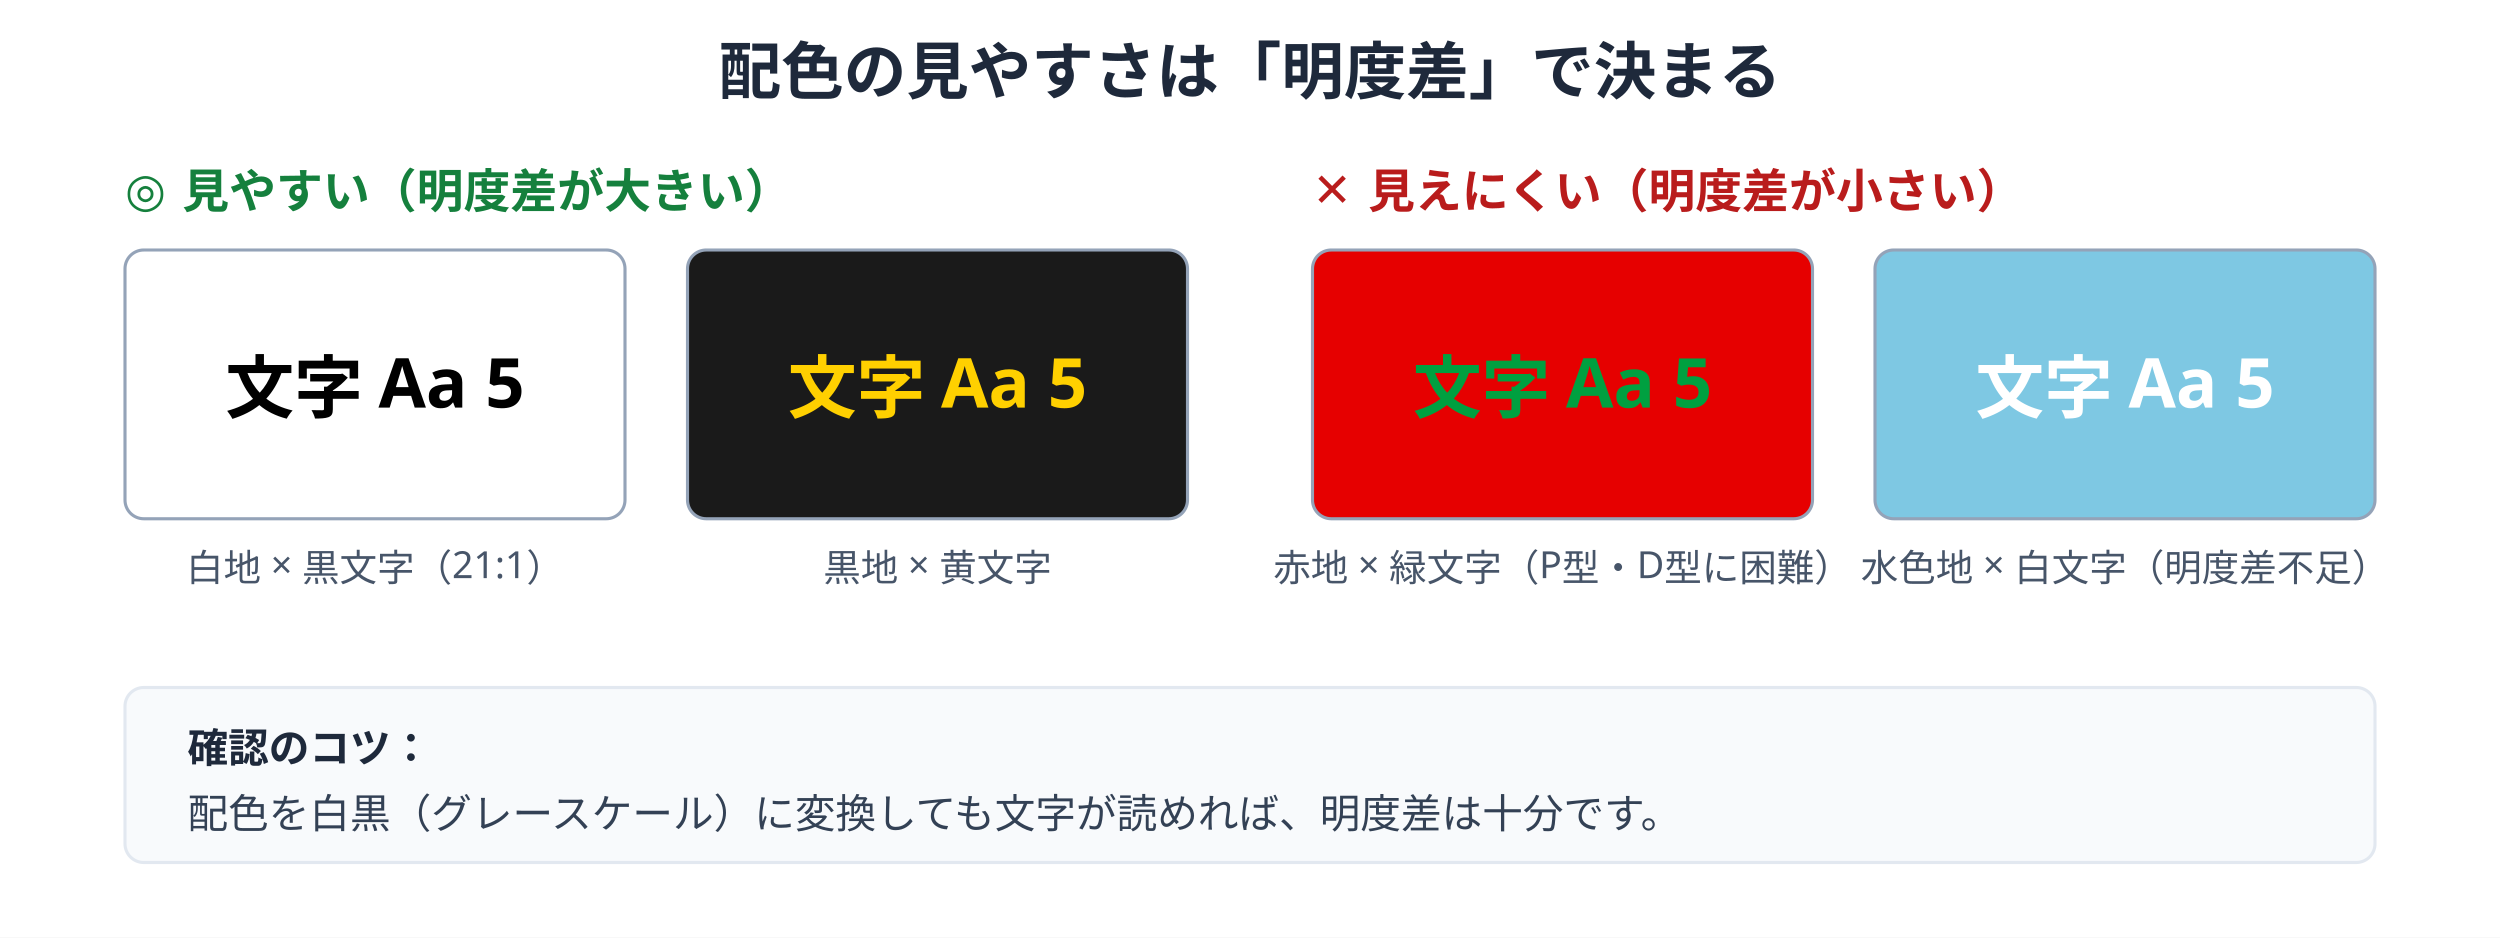
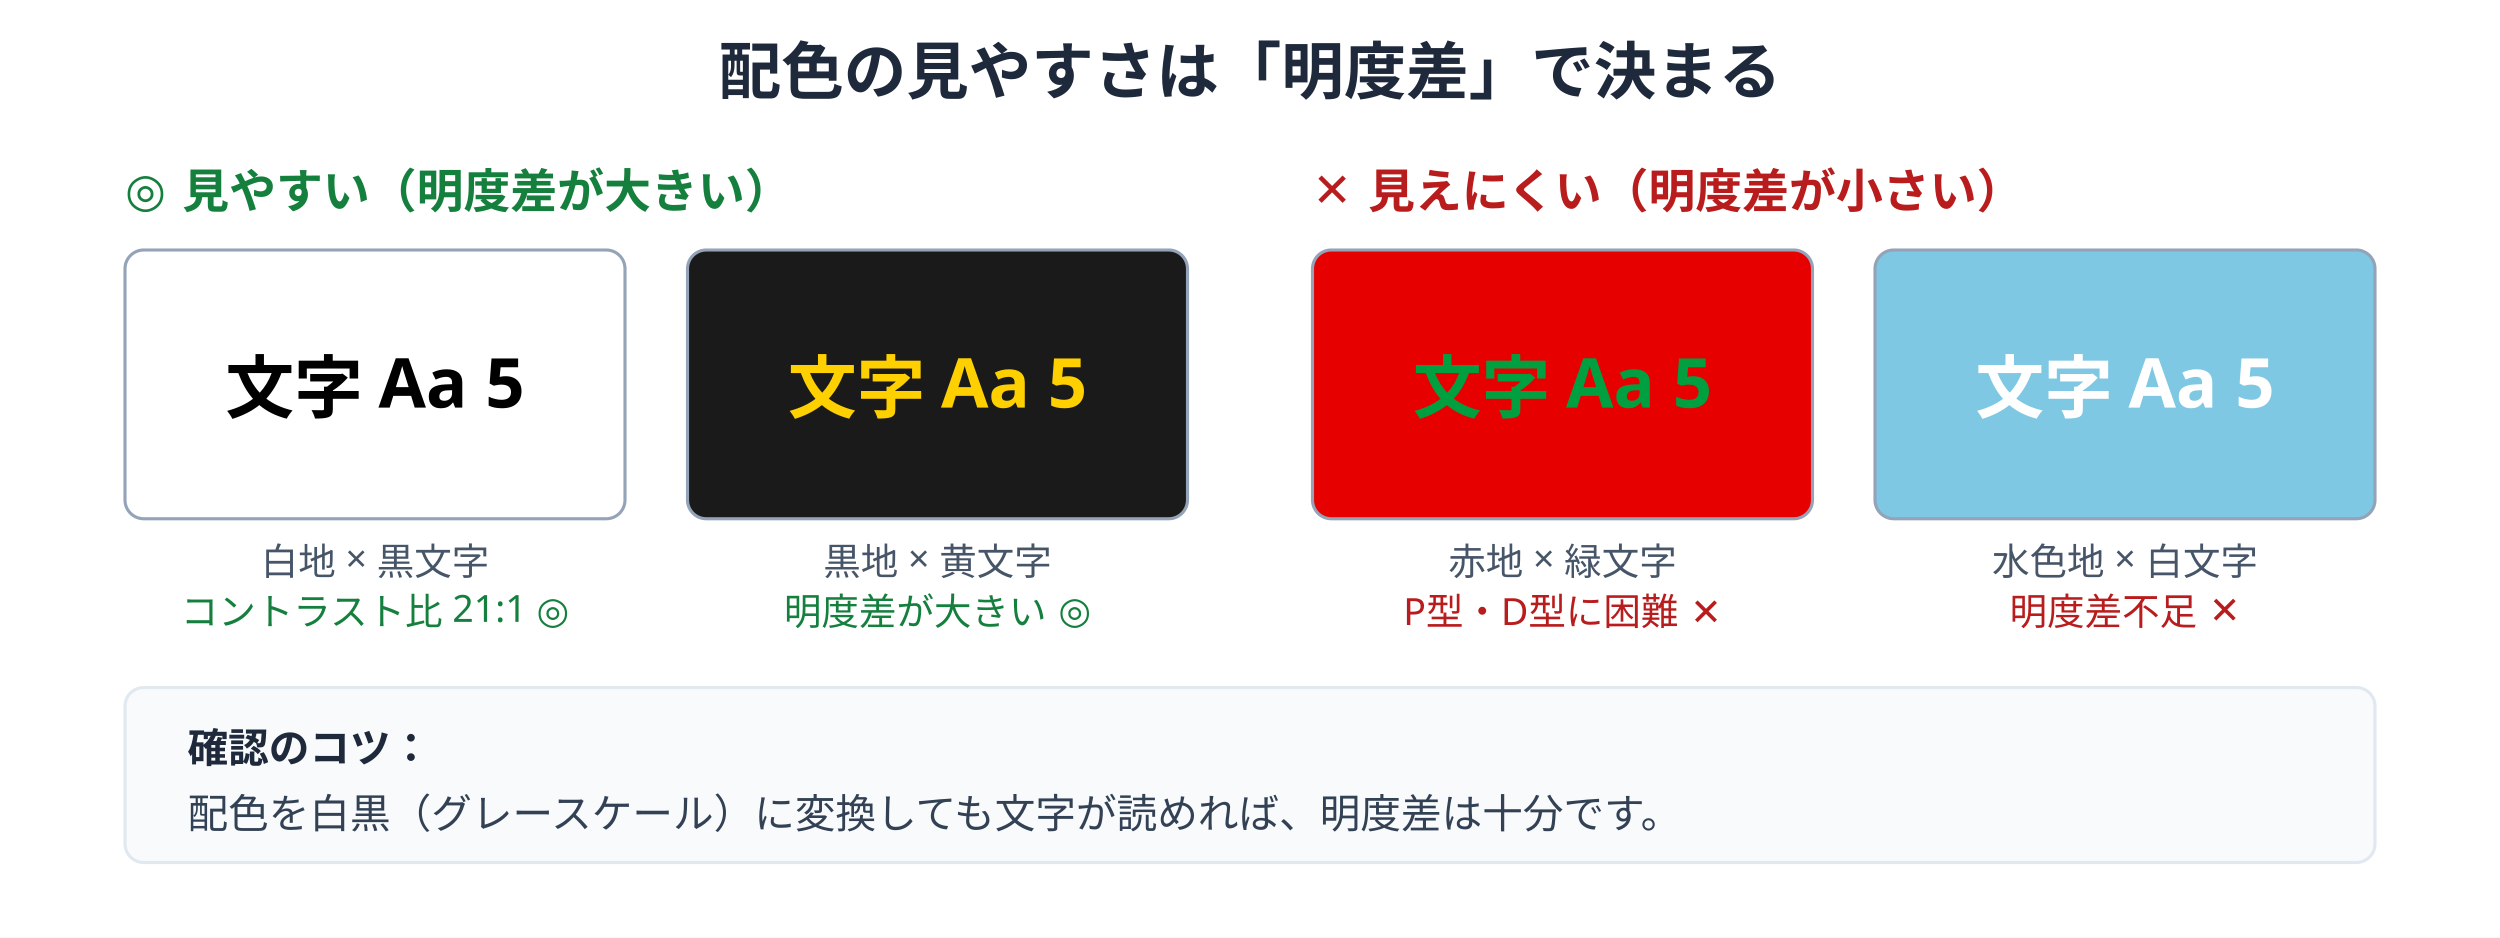
<svg xmlns="http://www.w3.org/2000/svg" viewBox="0 0 800 300" role="img" aria-labelledby="title desc">
  <rect width="800" height="300" fill="#ffffff" />
  <text x="400" y="30" text-anchor="middle" font-family="sans-serif" font-size="20" font-weight="700" fill="#1e293b">配色の見やすさは「明度差」で決まる</text>
  <text x="40" y="66" font-family="sans-serif" font-size="15" font-weight="700" fill="#15803d">◎ 見やすい（明度差が大きい）</text>
  <g>
    <rect x="40" y="80" width="160" height="86" rx="6" fill="#ffffff" stroke="#94a3b8" />
    <text x="120" y="132" text-anchor="middle" font-family="sans-serif" font-size="22" font-weight="700" fill="#000000">文字 Aa 5</text>
-     <text x="120" y="186" text-anchor="middle" font-family="sans-serif" font-size="12" fill="#475569">白地 × 黒文字（21:1）</text>
+     <text x="120" y="184" text-anchor="middle" font-family="sans-serif" font-size="12" fill="#475569">白地 × 黒文字</text>
+     <text x="120" y="200" text-anchor="middle" font-family="sans-serif" font-size="12" fill="#15803d">コントラスト比 21:1 ◎</text>
  </g>
  <g>
    <rect x="220" y="80" width="160" height="86" rx="6" fill="#1a1a1a" stroke="#94a3b8" />
    <text x="300" y="132" text-anchor="middle" font-family="sans-serif" font-size="22" font-weight="700" fill="#ffd000">文字 Aa 5</text>
-     <text x="300" y="186" text-anchor="middle" font-family="sans-serif" font-size="12" fill="#475569">黒地 × 黄文字</text>
+     <text x="300" y="184" text-anchor="middle" font-family="sans-serif" font-size="12" fill="#475569">黒地 × 黄文字</text>
+     <text x="300" y="200" text-anchor="middle" font-family="sans-serif" font-size="12" fill="#15803d">明度差が大きい ◎</text>
  </g>
  <text x="420" y="66" font-family="sans-serif" font-size="15" font-weight="700" fill="#b91c1c">✕ 見えにくい（明度差が小さい）</text>
  <g>
    <rect x="420" y="80" width="160" height="86" rx="6" fill="#e60000" stroke="#94a3b8" />
    <text x="500" y="132" text-anchor="middle" font-family="sans-serif" font-size="22" font-weight="700" fill="#00a040">文字 Aa 5</text>
-     <text x="500" y="186" text-anchor="middle" font-family="sans-serif" font-size="12" fill="#475569">赤地 × 緑文字（P型・D型に困難）</text>
+     <text x="500" y="184" text-anchor="middle" font-family="sans-serif" font-size="12" fill="#475569">赤地 × 緑文字</text>
+     <text x="500" y="200" text-anchor="middle" font-family="sans-serif" font-size="12" fill="#b91c1c">P型・D型に困難 ✕</text>
  </g>
  <g>
    <rect x="600" y="80" width="160" height="86" rx="6" fill="#7ec8e3" stroke="#94a3b8" />
    <text x="680" y="132" text-anchor="middle" font-family="sans-serif" font-size="22" font-weight="700" fill="#ffffff">文字 Aa 5</text>
-     <text x="680" y="186" text-anchor="middle" font-family="sans-serif" font-size="12" fill="#475569">水色地 × 白文字（明度差不足）</text>
+     <text x="680" y="184" text-anchor="middle" font-family="sans-serif" font-size="12" fill="#475569">水色地 × 白文字</text>
+     <text x="680" y="200" text-anchor="middle" font-family="sans-serif" font-size="12" fill="#b91c1c">明度差不足 ✕</text>
  </g>
  <rect x="40" y="220" width="720" height="56" rx="6" fill="#f8fafc" stroke="#e2e8f0" />
  <text x="60" y="244" font-family="sans-serif" font-size="13" fill="#1e293b" font-weight="700">確認のコツ：</text>
  <text x="60" y="265" font-family="sans-serif" font-size="13" fill="#334155">配色を白黒（グレースケール）に変換しても文字が読めれば、明度差は十分です。</text>
</svg>
